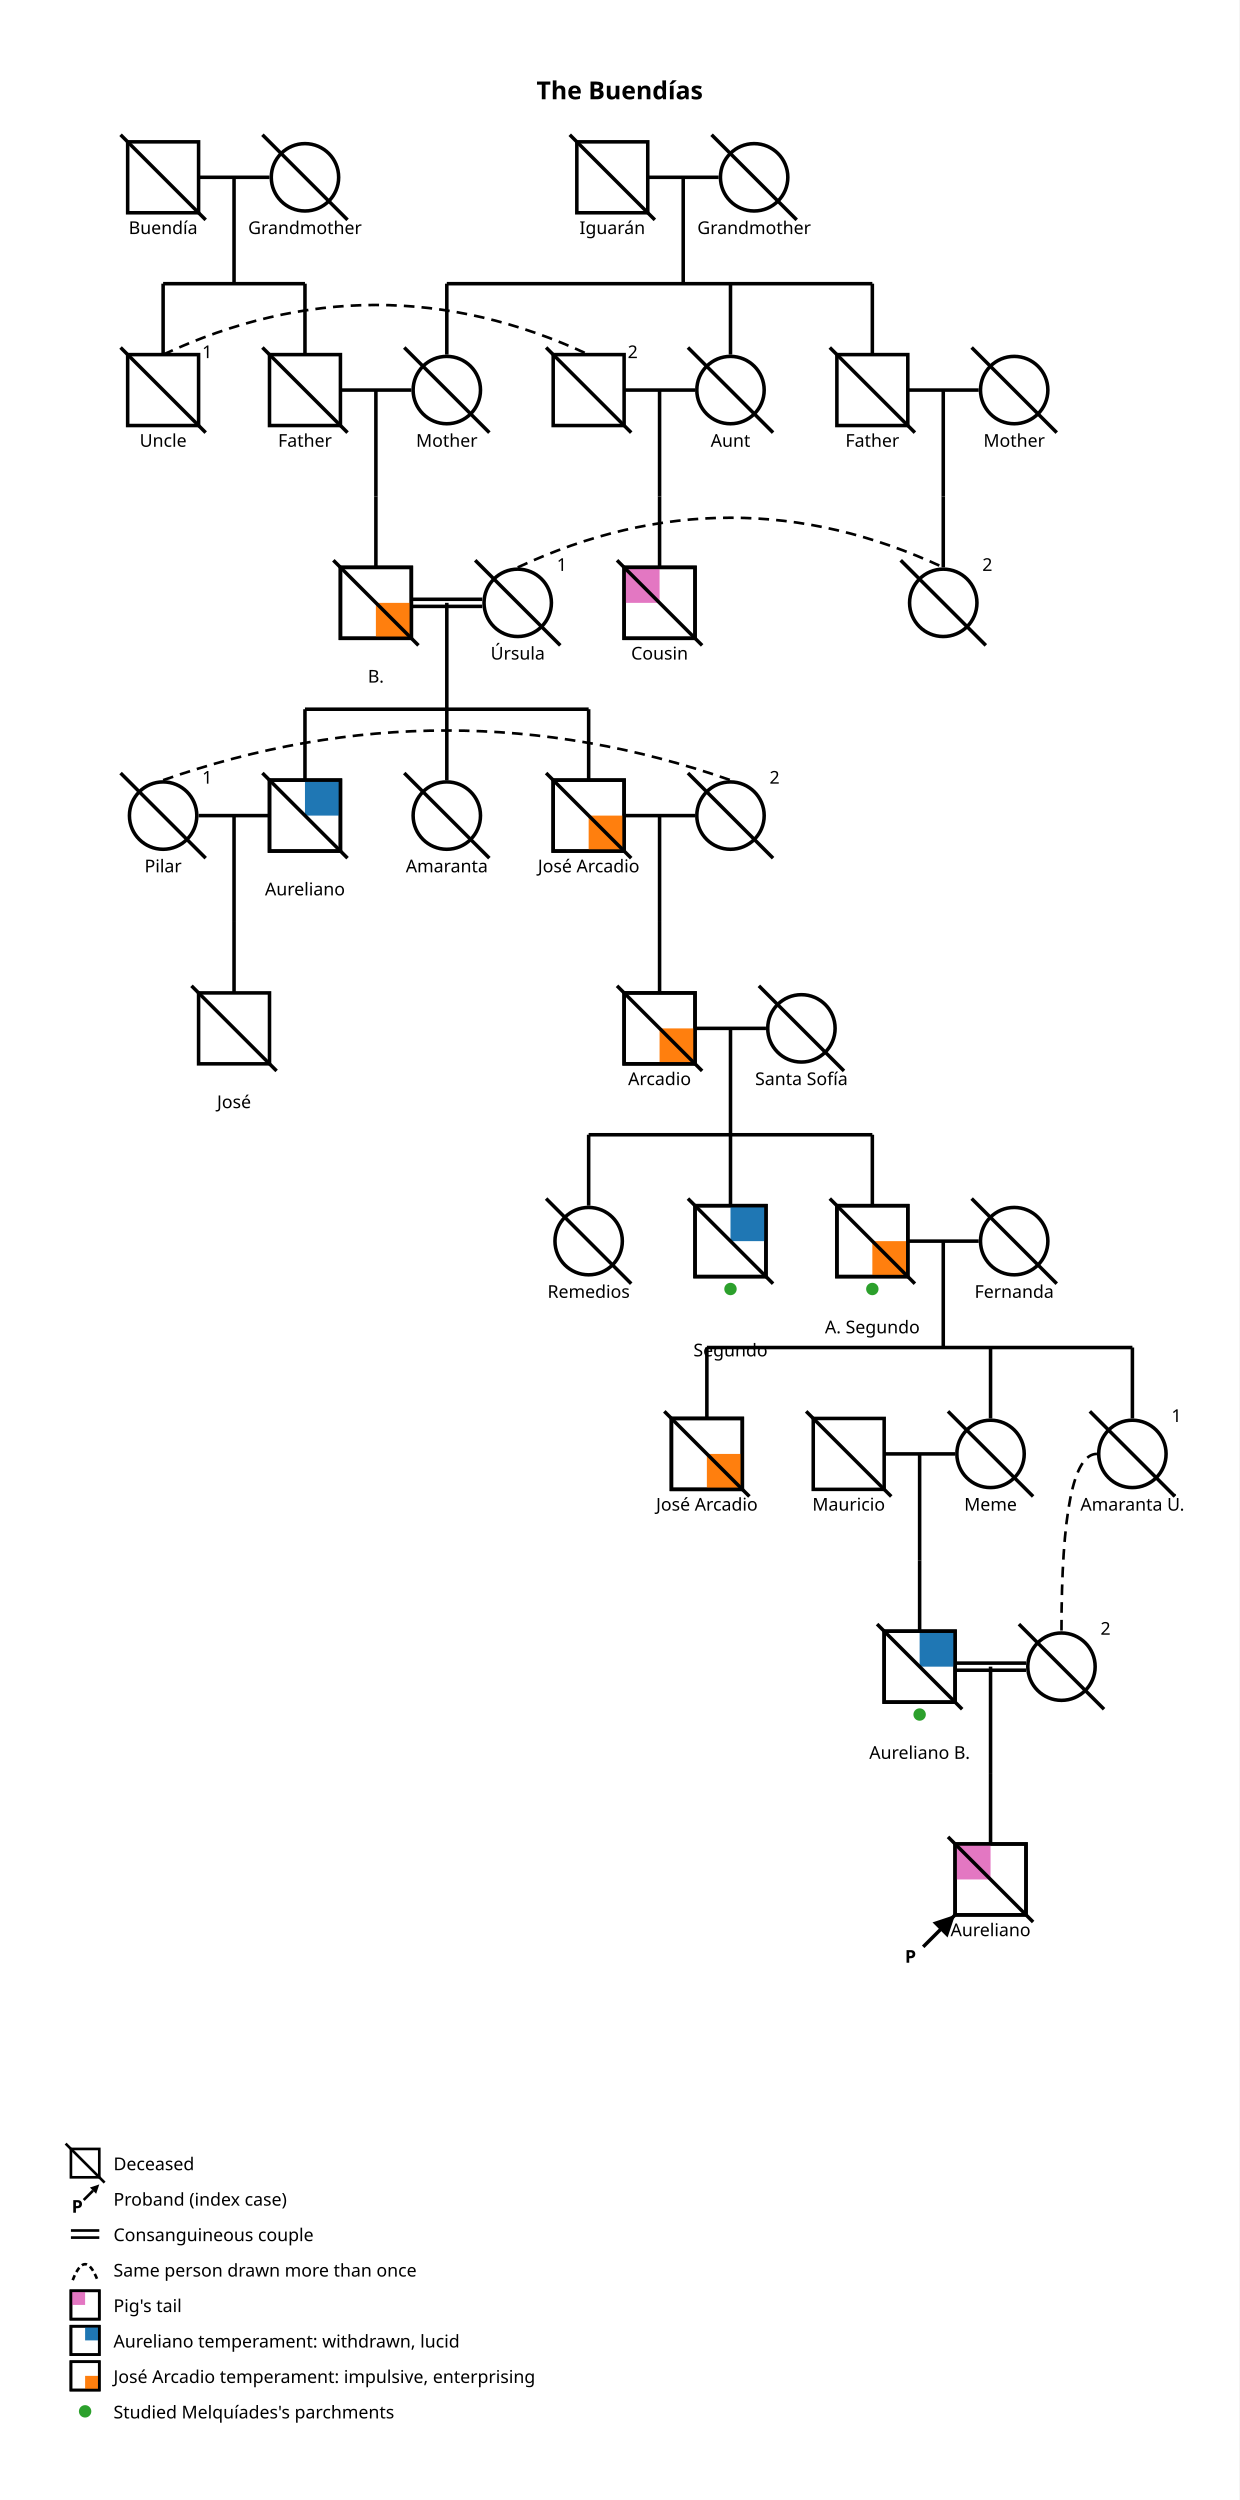
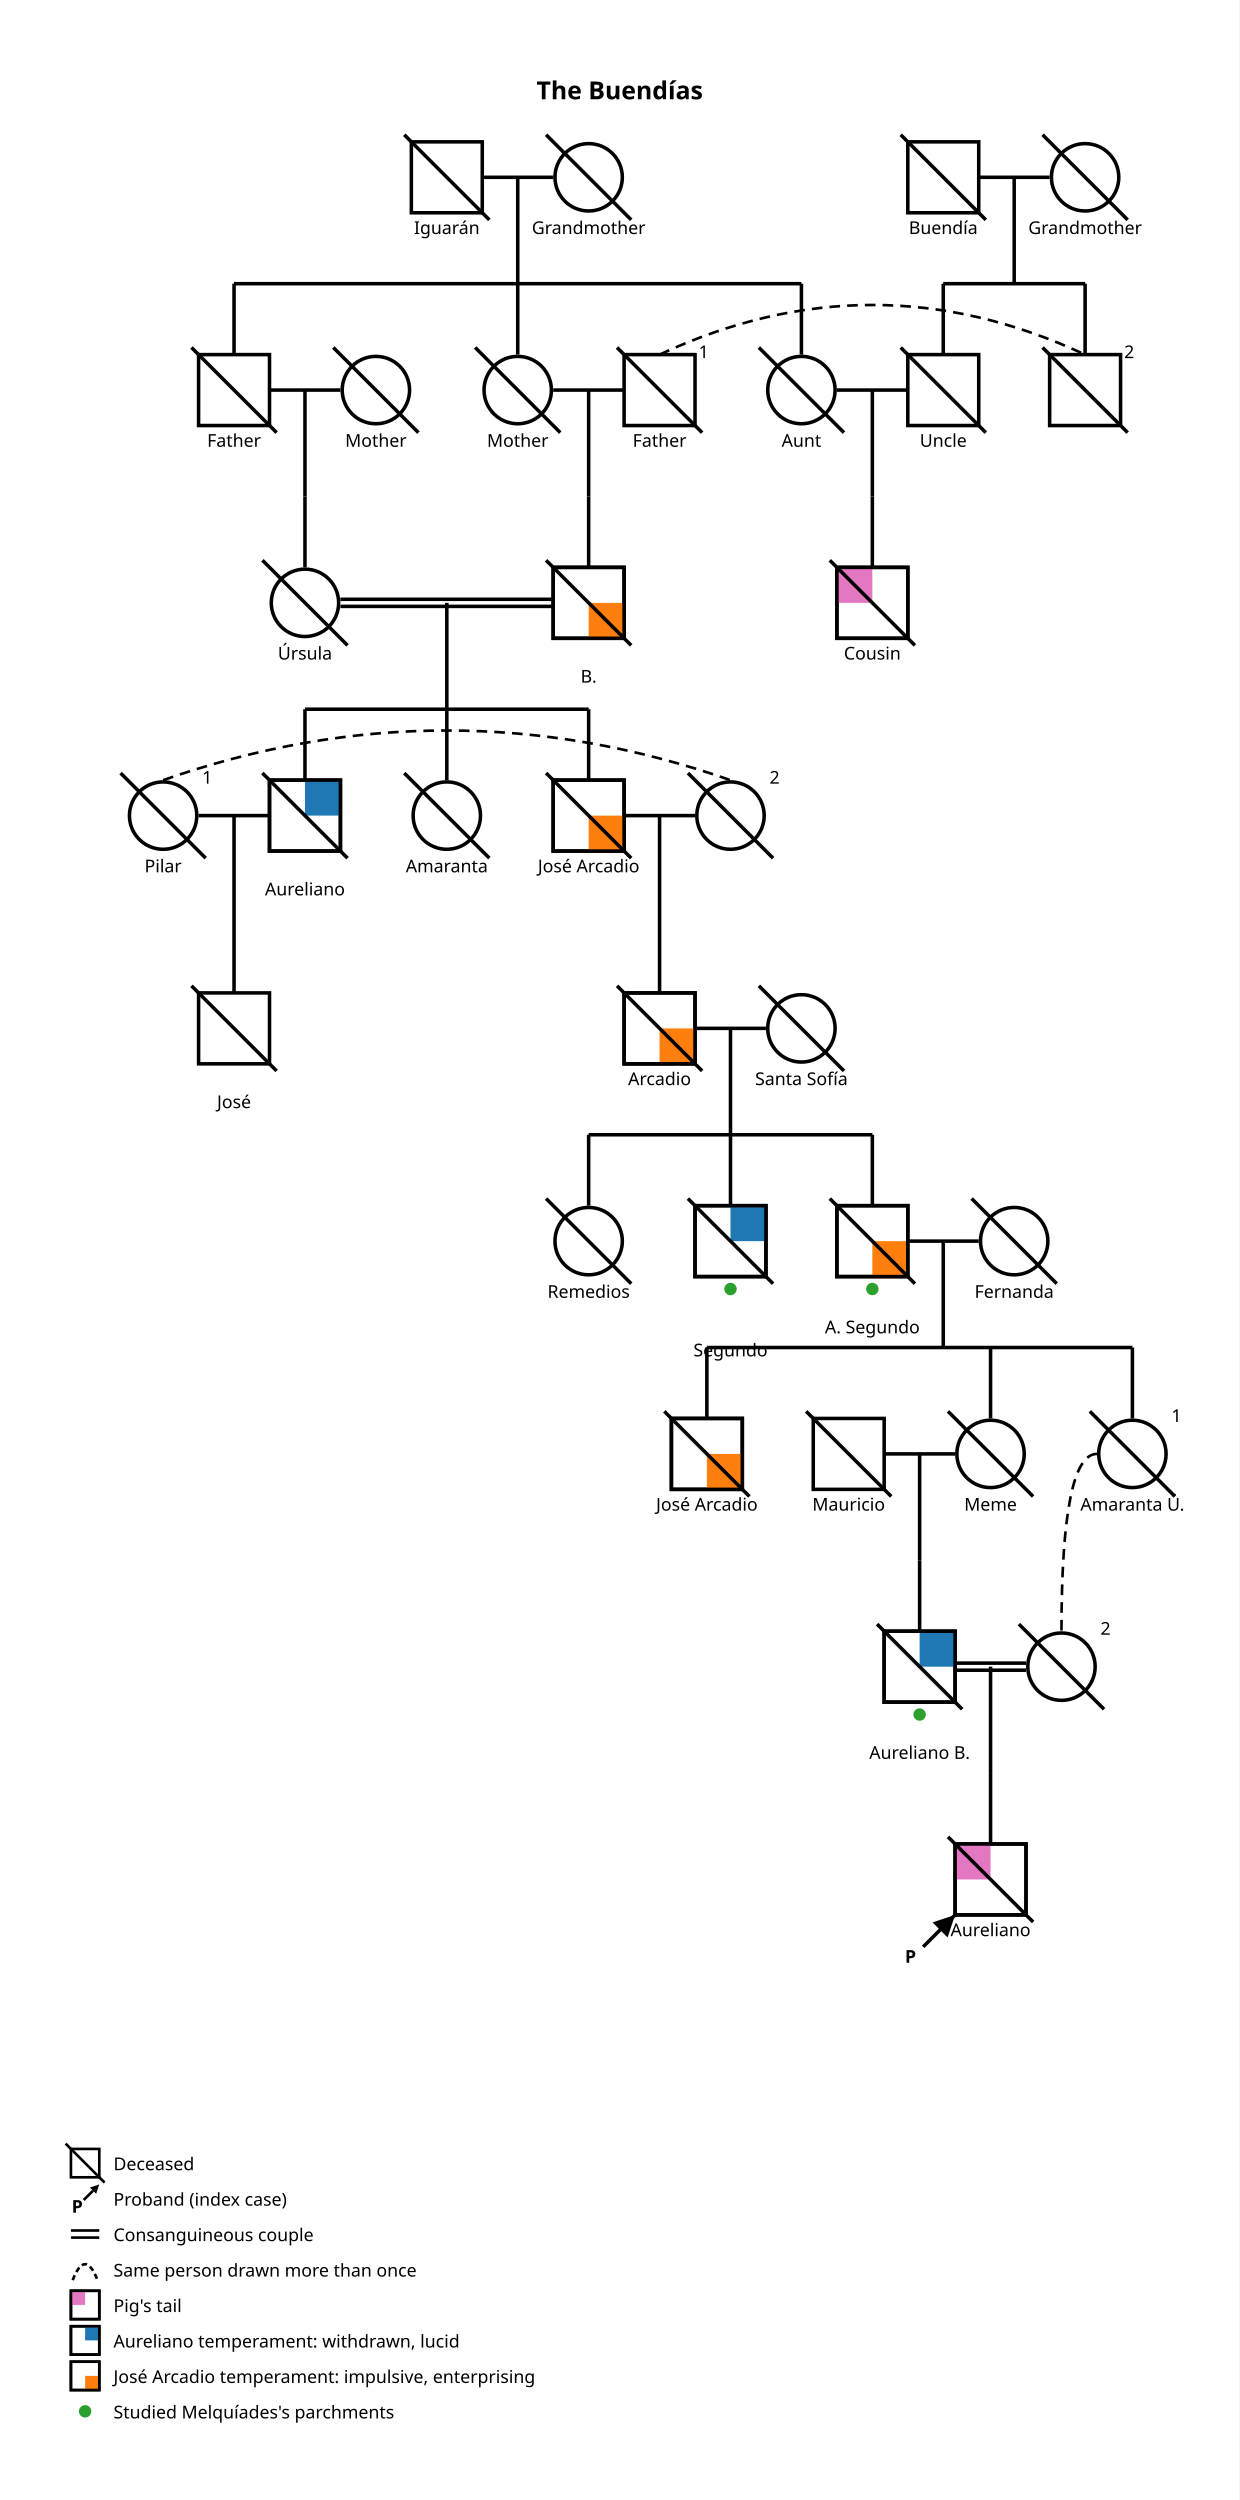
<svg xmlns="http://www.w3.org/2000/svg" width="699" height="1410" viewBox="0 0 699 1410">
  <defs>
    <marker id="proband-arrowhead" markerWidth="6" markerHeight="6" refX="6" refY="3" orient="auto">
      <path d="M 0 0 L 6 3 L 0 6 Z" fill="black" />
    </marker>
  </defs>
  <rect width="699" height="1410" fill="white" />
  <text class="chart-title" x="349.5" y="56" text-anchor="middle" font-family="sans-serif" font-size="14" font-weight="bold" fill="black">The Buendías</text>
  <g transform="translate(92 100)">
    <g class="couple-lines">
-       <path d="M 20 0 L 60 0" stroke="black" stroke-width="2" fill="none" />
-       <path d="M 273.33 0 L 313.33 0" stroke="black" stroke-width="2" fill="none" />
-       <path d="M 100 120 L 140 120" stroke="black" stroke-width="2" fill="none" />
-       <path d="M 260 120 L 300 120" stroke="black" stroke-width="2" fill="none" />
-       <path d="M 420 120 L 460 120" stroke="black" stroke-width="2" fill="none" />
-       <path d="M 140 238 L 180 238" stroke="black" stroke-width="2" fill="none" />
-       <path d="M 140 242 L 180 242" stroke="black" stroke-width="2" fill="none" />
+       <path d="M 180 0 L 220 0" stroke="black" stroke-width="2" fill="none" />
+       <path d="M 460 0 L 500 0" stroke="black" stroke-width="2" fill="none" />
+       <path d="M 60 120 L 100 120" stroke="black" stroke-width="2" fill="none" />
+       <path d="M 220 120 L 260 120" stroke="black" stroke-width="2" fill="none" />
+       <path d="M 380 120 L 420 120" stroke="black" stroke-width="2" fill="none" />
+       <path d="M 100 238 L 220 238" stroke="black" stroke-width="2" fill="none" />
+       <path d="M 100 242 L 220 242" stroke="black" stroke-width="2" fill="none" />
      <path d="M 20 360 L 60 360" stroke="black" stroke-width="2" fill="none" />
      <path d="M 260 360 L 300 360" stroke="black" stroke-width="2" fill="none" />
      <path d="M 300 480 L 340 480" stroke="black" stroke-width="2" fill="none" />
      <path d="M 420 600 L 460 600" stroke="black" stroke-width="2" fill="none" />
      <path d="M 406.67 720 L 446.67 720" stroke="black" stroke-width="2" fill="none" />
      <path d="M 446.67 838 L 486.67 838" stroke="black" stroke-width="2" fill="none" />
      <path d="M 446.67 842 L 486.67 842" stroke="black" stroke-width="2" fill="none" />
    </g>
    <g class="sibship-lines">
-       <line x1="40" y1="0" x2="40" y2="60" stroke="black" stroke-width="2" />
-       <line x1="0" y1="60" x2="80" y2="60" stroke="black" stroke-width="2" />
-       <line x1="0" y1="60" x2="0" y2="100" stroke="black" stroke-width="2" />
-       <line x1="80" y1="60" x2="80" y2="100" stroke="black" stroke-width="2" />
-       <line x1="293.33" y1="0" x2="293.33" y2="60" stroke="black" stroke-width="2" />
-       <line x1="160" y1="60" x2="400" y2="60" stroke="black" stroke-width="2" />
-       <line x1="160" y1="60" x2="160" y2="100" stroke="black" stroke-width="2" />
-       <line x1="320" y1="60" x2="320" y2="100" stroke="black" stroke-width="2" />
-       <line x1="400" y1="60" x2="400" y2="100" stroke="black" stroke-width="2" />
-       <line x1="120" y1="120" x2="120" y2="180" stroke="black" stroke-width="2" />
-       <line x1="120" y1="180" x2="120" y2="180" stroke="black" stroke-width="2" />
-       <line x1="120" y1="180" x2="120" y2="220" stroke="black" stroke-width="2" />
-       <line x1="280" y1="120" x2="280" y2="180" stroke="black" stroke-width="2" />
-       <line x1="280" y1="180" x2="280" y2="180" stroke="black" stroke-width="2" />
-       <line x1="280" y1="180" x2="280" y2="220" stroke="black" stroke-width="2" />
-       <line x1="440" y1="120" x2="440" y2="180" stroke="black" stroke-width="2" />
-       <line x1="440" y1="180" x2="440" y2="180" stroke="black" stroke-width="2" />
-       <line x1="440" y1="180" x2="440" y2="220" stroke="black" stroke-width="2" />
+       <line x1="200" y1="0" x2="200" y2="60" stroke="black" stroke-width="2" />
+       <line x1="40" y1="60" x2="360" y2="60" stroke="black" stroke-width="2" />
+       <line x1="40" y1="60" x2="40" y2="100" stroke="black" stroke-width="2" />
+       <line x1="200" y1="60" x2="200" y2="100" stroke="black" stroke-width="2" />
+       <line x1="360" y1="60" x2="360" y2="100" stroke="black" stroke-width="2" />
+       <line x1="480" y1="0" x2="480" y2="60" stroke="black" stroke-width="2" />
+       <line x1="440" y1="60" x2="520" y2="60" stroke="black" stroke-width="2" />
+       <line x1="440" y1="60" x2="440" y2="100" stroke="black" stroke-width="2" />
+       <line x1="520" y1="60" x2="520" y2="100" stroke="black" stroke-width="2" />
+       <line x1="80" y1="120" x2="80" y2="180" stroke="black" stroke-width="2" />
+       <line x1="80" y1="180" x2="80" y2="180" stroke="black" stroke-width="2" />
+       <line x1="80" y1="180" x2="80" y2="220" stroke="black" stroke-width="2" />
+       <line x1="240" y1="120" x2="240" y2="180" stroke="black" stroke-width="2" />
+       <line x1="240" y1="180" x2="240" y2="180" stroke="black" stroke-width="2" />
+       <line x1="240" y1="180" x2="240" y2="220" stroke="black" stroke-width="2" />
+       <line x1="400" y1="120" x2="400" y2="180" stroke="black" stroke-width="2" />
+       <line x1="400" y1="180" x2="400" y2="180" stroke="black" stroke-width="2" />
+       <line x1="400" y1="180" x2="400" y2="220" stroke="black" stroke-width="2" />
      <line x1="160" y1="240" x2="160" y2="300" stroke="black" stroke-width="2" />
      <line x1="80" y1="300" x2="240" y2="300" stroke="black" stroke-width="2" />
      <line x1="80" y1="300" x2="80" y2="340" stroke="black" stroke-width="2" />
      <line x1="160" y1="300" x2="160" y2="340" stroke="black" stroke-width="2" />
      <line x1="240" y1="300" x2="240" y2="340" stroke="black" stroke-width="2" />
      <line x1="40" y1="360" x2="40" y2="420" stroke="black" stroke-width="2" />
      <line x1="40" y1="420" x2="40" y2="420" stroke="black" stroke-width="2" />
      <line x1="40" y1="420" x2="40" y2="460" stroke="black" stroke-width="2" />
      <line x1="280" y1="360" x2="280" y2="420" stroke="black" stroke-width="2" />
      <line x1="280" y1="420" x2="280" y2="420" stroke="black" stroke-width="2" />
      <line x1="280" y1="420" x2="280" y2="460" stroke="black" stroke-width="2" />
      <line x1="320" y1="480" x2="320" y2="540" stroke="black" stroke-width="2" />
      <line x1="240" y1="540" x2="400" y2="540" stroke="black" stroke-width="2" />
      <line x1="240" y1="540" x2="240" y2="580" stroke="black" stroke-width="2" />
      <line x1="320" y1="540" x2="320" y2="580" stroke="black" stroke-width="2" />
      <line x1="400" y1="540" x2="400" y2="580" stroke="black" stroke-width="2" />
      <line x1="440" y1="600" x2="440" y2="660" stroke="black" stroke-width="2" />
      <line x1="306.67" y1="660" x2="546.67" y2="660" stroke="black" stroke-width="2" />
      <line x1="306.67" y1="660" x2="306.67" y2="700" stroke="black" stroke-width="2" />
      <line x1="466.67" y1="660" x2="466.67" y2="700" stroke="black" stroke-width="2" />
      <line x1="546.67" y1="660" x2="546.67" y2="700" stroke="black" stroke-width="2" />
      <line x1="426.67" y1="720" x2="426.67" y2="780" stroke="black" stroke-width="2" />
      <line x1="426.67" y1="780" x2="426.67" y2="780" stroke="black" stroke-width="2" />
      <line x1="426.67" y1="780" x2="426.67" y2="820" stroke="black" stroke-width="2" />
      <line x1="466.67" y1="840" x2="466.67" y2="900" stroke="black" stroke-width="2" />
      <line x1="466.67" y1="900" x2="466.67" y2="900" stroke="black" stroke-width="2" />
      <line x1="466.67" y1="900" x2="466.67" y2="940" stroke="black" stroke-width="2" />
    </g>
    <g class="assisted-lines">
</g>
    <g class="duplicate-arcs">
-       <path d="M 0 100 Q 120 44 240 100" stroke="black" stroke-width="1.5" stroke-dasharray="6 4" fill="none" />
-       <path d="M 200 220 Q 320 164 440 220" stroke="black" stroke-width="1.5" stroke-dasharray="6 4" fill="none" />
+       <path d="M 280 100 Q 400 44 520 100" stroke="black" stroke-width="1.5" stroke-dasharray="6 4" fill="none" />
      <path d="M 0 340 Q 160 284 320 340" stroke="black" stroke-width="1.5" stroke-dasharray="6 4" fill="none" />
      <path d="M 526.67 720 Q 506.67 720 506.67 820" stroke="black" stroke-width="1.5" stroke-dasharray="6 4" fill="none" />
    </g>
    <g class="symbols">
-       <g transform="translate(0 0)">
-         <rect x="-20" y="-20" width="40" height="40" stroke="black" stroke-width="2" fill="white" />
-         <line x1="-24" y1="-24" x2="24" y2="24" stroke="black" stroke-width="2" />
-       </g>
-       <g transform="translate(80 0)">
-         <circle cx="0" cy="0" r="19" stroke="black" stroke-width="2" fill="white" />
-         <line x1="-24" y1="-24" x2="24" y2="24" stroke="black" stroke-width="2" />
-       </g>
-       <g transform="translate(253.33 0)">
-         <rect x="-20" y="-20" width="40" height="40" stroke="black" stroke-width="2" fill="white" />
-         <line x1="-24" y1="-24" x2="24" y2="24" stroke="black" stroke-width="2" />
-       </g>
-       <g transform="translate(333.33 0)">
-         <circle cx="0" cy="0" r="19" stroke="black" stroke-width="2" fill="white" />
-         <line x1="-24" y1="-24" x2="24" y2="24" stroke="black" stroke-width="2" />
-       </g>
-       <g transform="translate(0 120)">
+       <g transform="translate(160 0)">
+         <rect x="-20" y="-20" width="40" height="40" stroke="black" stroke-width="2" fill="white" />
+         <line x1="-24" y1="-24" x2="24" y2="24" stroke="black" stroke-width="2" />
+       </g>
+       <g transform="translate(240 0)">
+         <circle cx="0" cy="0" r="19" stroke="black" stroke-width="2" fill="white" />
+         <line x1="-24" y1="-24" x2="24" y2="24" stroke="black" stroke-width="2" />
+       </g>
+       <g transform="translate(440 0)">
+         <rect x="-20" y="-20" width="40" height="40" stroke="black" stroke-width="2" fill="white" />
+         <line x1="-24" y1="-24" x2="24" y2="24" stroke="black" stroke-width="2" />
+       </g>
+       <g transform="translate(520 0)">
+         <circle cx="0" cy="0" r="19" stroke="black" stroke-width="2" fill="white" />
+         <line x1="-24" y1="-24" x2="24" y2="24" stroke="black" stroke-width="2" />
+       </g>
+       <g transform="translate(40 120)">
+         <rect x="-20" y="-20" width="40" height="40" stroke="black" stroke-width="2" fill="white" />
+         <line x1="-24" y1="-24" x2="24" y2="24" stroke="black" stroke-width="2" />
+       </g>
+       <g transform="translate(120 120)">
+         <circle cx="0" cy="0" r="19" stroke="black" stroke-width="2" fill="white" />
+         <line x1="-24" y1="-24" x2="24" y2="24" stroke="black" stroke-width="2" />
+       </g>
+       <g transform="translate(200 120)">
+         <circle cx="0" cy="0" r="19" stroke="black" stroke-width="2" fill="white" />
+         <line x1="-24" y1="-24" x2="24" y2="24" stroke="black" stroke-width="2" />
+       </g>
+       <g transform="translate(280 120)">
        <rect x="-20" y="-20" width="40" height="40" stroke="black" stroke-width="2" fill="white" />
        <line x1="-24" y1="-24" x2="24" y2="24" stroke="black" stroke-width="2" />
        <text x="22" y="-18" font-family="sans-serif" font-size="10" fill="black">1</text>
      </g>
-       <g transform="translate(80 120)">
-         <rect x="-20" y="-20" width="40" height="40" stroke="black" stroke-width="2" fill="white" />
-         <line x1="-24" y1="-24" x2="24" y2="24" stroke="black" stroke-width="2" />
-       </g>
-       <g transform="translate(160 120)">
-         <circle cx="0" cy="0" r="19" stroke="black" stroke-width="2" fill="white" />
-         <line x1="-24" y1="-24" x2="24" y2="24" stroke="black" stroke-width="2" />
-       </g>
-       <g transform="translate(240 120)">
+       <g transform="translate(360 120)">
+         <circle cx="0" cy="0" r="19" stroke="black" stroke-width="2" fill="white" />
+         <line x1="-24" y1="-24" x2="24" y2="24" stroke="black" stroke-width="2" />
+       </g>
+       <g transform="translate(440 120)">
+         <rect x="-20" y="-20" width="40" height="40" stroke="black" stroke-width="2" fill="white" />
+         <line x1="-24" y1="-24" x2="24" y2="24" stroke="black" stroke-width="2" />
+       </g>
+       <g transform="translate(520 120)">
        <rect x="-20" y="-20" width="40" height="40" stroke="black" stroke-width="2" fill="white" />
        <line x1="-24" y1="-24" x2="24" y2="24" stroke="black" stroke-width="2" />
        <text x="22" y="-18" font-family="sans-serif" font-size="10" fill="black">2</text>
      </g>
-       <g transform="translate(320 120)">
-         <circle cx="0" cy="0" r="19" stroke="black" stroke-width="2" fill="white" />
-         <line x1="-24" y1="-24" x2="24" y2="24" stroke="black" stroke-width="2" />
-       </g>
-       <g transform="translate(400 120)">
-         <rect x="-20" y="-20" width="40" height="40" stroke="black" stroke-width="2" fill="white" />
-         <line x1="-24" y1="-24" x2="24" y2="24" stroke="black" stroke-width="2" />
-       </g>
-       <g transform="translate(480 120)">
-         <circle cx="0" cy="0" r="19" stroke="black" stroke-width="2" fill="white" />
-         <line x1="-24" y1="-24" x2="24" y2="24" stroke="black" stroke-width="2" />
-       </g>
-       <g transform="translate(120 240)">
-         <clipPath id="symbol-clip-2-0">
-           <rect x="-20" y="-20" width="40" height="40" />
-         </clipPath>
-         <rect x="-20" y="-20" width="40" height="40" stroke="black" stroke-width="2" fill="white" />
-         <path d="M 0 0 L 40 0 A 40 40 0 0 1 0 40 Z" fill="#ff7f0e" clip-path="url(#symbol-clip-2-0)" />
-         <rect x="-20" y="-20" width="40" height="40" stroke="black" stroke-width="2" fill="none" />
-         <line x1="-24" y1="-24" x2="24" y2="24" stroke="black" stroke-width="2" />
-       </g>
-       <g transform="translate(200 240)">
-         <circle cx="0" cy="0" r="19" stroke="black" stroke-width="2" fill="white" />
-         <line x1="-24" y1="-24" x2="24" y2="24" stroke="black" stroke-width="2" />
-         <text x="22" y="-18" font-family="sans-serif" font-size="10" fill="black">1</text>
-       </g>
-       <g transform="translate(280 240)">
+       <g transform="translate(80 240)">
+         <circle cx="0" cy="0" r="19" stroke="black" stroke-width="2" fill="white" />
+         <line x1="-24" y1="-24" x2="24" y2="24" stroke="black" stroke-width="2" />
+       </g>
+       <g transform="translate(240 240)">
+         <clipPath id="symbol-clip-2-1">
+           <rect x="-20" y="-20" width="40" height="40" />
+         </clipPath>
+         <rect x="-20" y="-20" width="40" height="40" stroke="black" stroke-width="2" fill="white" />
+         <path d="M 0 0 L 40 0 A 40 40 0 0 1 0 40 Z" fill="#ff7f0e" clip-path="url(#symbol-clip-2-1)" />
+         <rect x="-20" y="-20" width="40" height="40" stroke="black" stroke-width="2" fill="none" />
+         <line x1="-24" y1="-24" x2="24" y2="24" stroke="black" stroke-width="2" />
+       </g>
+       <g transform="translate(400 240)">
        <clipPath id="symbol-clip-2-2">
          <rect x="-20" y="-20" width="40" height="40" />
        </clipPath>
        <rect x="-20" y="-20" width="40" height="40" stroke="black" stroke-width="2" fill="white" />
        <path d="M 0 0 L -40 0 A 40 40 0 0 1 0 -40 Z" fill="#e377c2" clip-path="url(#symbol-clip-2-2)" />
        <rect x="-20" y="-20" width="40" height="40" stroke="black" stroke-width="2" fill="none" />
        <line x1="-24" y1="-24" x2="24" y2="24" stroke="black" stroke-width="2" />
-       </g>
-       <g transform="translate(440 240)">
-         <circle cx="0" cy="0" r="19" stroke="black" stroke-width="2" fill="white" />
-         <line x1="-24" y1="-24" x2="24" y2="24" stroke="black" stroke-width="2" />
-         <text x="22" y="-18" font-family="sans-serif" font-size="10" fill="black">2</text>
      </g>
      <g transform="translate(0 360)">
        <circle cx="0" cy="0" r="19" stroke="black" stroke-width="2" fill="white" />
        <line x1="-24" y1="-24" x2="24" y2="24" stroke="black" stroke-width="2" />
        <text x="22" y="-18" font-family="sans-serif" font-size="10" fill="black">1</text>
      </g>
      <g transform="translate(80 360)">
        <clipPath id="symbol-clip-3-1">
          <rect x="-20" y="-20" width="40" height="40" />
        </clipPath>
        <rect x="-20" y="-20" width="40" height="40" stroke="black" stroke-width="2" fill="white" />
        <path d="M 0 0 L 0 -40 A 40 40 0 0 1 40 0 Z" fill="#1f77b4" clip-path="url(#symbol-clip-3-1)" />
        <rect x="-20" y="-20" width="40" height="40" stroke="black" stroke-width="2" fill="none" />
        <line x1="-24" y1="-24" x2="24" y2="24" stroke="black" stroke-width="2" />
      </g>
      <g transform="translate(160 360)">
        <circle cx="0" cy="0" r="19" stroke="black" stroke-width="2" fill="white" />
        <line x1="-24" y1="-24" x2="24" y2="24" stroke="black" stroke-width="2" />
      </g>
      <g transform="translate(240 360)">
        <clipPath id="symbol-clip-3-3">
          <rect x="-20" y="-20" width="40" height="40" />
        </clipPath>
        <rect x="-20" y="-20" width="40" height="40" stroke="black" stroke-width="2" fill="white" />
        <path d="M 0 0 L 40 0 A 40 40 0 0 1 0 40 Z" fill="#ff7f0e" clip-path="url(#symbol-clip-3-3)" />
        <rect x="-20" y="-20" width="40" height="40" stroke="black" stroke-width="2" fill="none" />
        <line x1="-24" y1="-24" x2="24" y2="24" stroke="black" stroke-width="2" />
      </g>
      <g transform="translate(320 360)">
        <circle cx="0" cy="0" r="19" stroke="black" stroke-width="2" fill="white" />
        <line x1="-24" y1="-24" x2="24" y2="24" stroke="black" stroke-width="2" />
        <text x="22" y="-18" font-family="sans-serif" font-size="10" fill="black">2</text>
      </g>
      <g transform="translate(40 480)">
        <rect x="-20" y="-20" width="40" height="40" stroke="black" stroke-width="2" fill="white" />
        <line x1="-24" y1="-24" x2="24" y2="24" stroke="black" stroke-width="2" />
      </g>
      <g transform="translate(280 480)">
        <clipPath id="symbol-clip-4-1">
          <rect x="-20" y="-20" width="40" height="40" />
        </clipPath>
        <rect x="-20" y="-20" width="40" height="40" stroke="black" stroke-width="2" fill="white" />
        <path d="M 0 0 L 40 0 A 40 40 0 0 1 0 40 Z" fill="#ff7f0e" clip-path="url(#symbol-clip-4-1)" />
        <rect x="-20" y="-20" width="40" height="40" stroke="black" stroke-width="2" fill="none" />
        <line x1="-24" y1="-24" x2="24" y2="24" stroke="black" stroke-width="2" />
      </g>
      <g transform="translate(360 480)">
        <circle cx="0" cy="0" r="19" stroke="black" stroke-width="2" fill="white" />
        <line x1="-24" y1="-24" x2="24" y2="24" stroke="black" stroke-width="2" />
      </g>
      <g transform="translate(240 600)">
        <circle cx="0" cy="0" r="19" stroke="black" stroke-width="2" fill="white" />
        <line x1="-24" y1="-24" x2="24" y2="24" stroke="black" stroke-width="2" />
      </g>
      <g transform="translate(320 600)">
        <clipPath id="symbol-clip-5-1">
          <rect x="-20" y="-20" width="40" height="40" />
        </clipPath>
        <rect x="-20" y="-20" width="40" height="40" stroke="black" stroke-width="2" fill="white" />
        <path d="M 0 0 L 0 -40 A 40 40 0 0 1 40 0 Z" fill="#1f77b4" clip-path="url(#symbol-clip-5-1)" />
        <rect x="-20" y="-20" width="40" height="40" stroke="black" stroke-width="2" fill="none" />
        <circle cx="0" cy="27" r="3.5" fill="#2ca02c" />
        <line x1="-24" y1="-24" x2="24" y2="24" stroke="black" stroke-width="2" />
      </g>
      <g transform="translate(400 600)">
        <clipPath id="symbol-clip-5-2">
          <rect x="-20" y="-20" width="40" height="40" />
        </clipPath>
        <rect x="-20" y="-20" width="40" height="40" stroke="black" stroke-width="2" fill="white" />
        <path d="M 0 0 L 40 0 A 40 40 0 0 1 0 40 Z" fill="#ff7f0e" clip-path="url(#symbol-clip-5-2)" />
        <rect x="-20" y="-20" width="40" height="40" stroke="black" stroke-width="2" fill="none" />
        <circle cx="0" cy="27" r="3.5" fill="#2ca02c" />
        <line x1="-24" y1="-24" x2="24" y2="24" stroke="black" stroke-width="2" />
      </g>
      <g transform="translate(480 600)">
        <circle cx="0" cy="0" r="19" stroke="black" stroke-width="2" fill="white" />
        <line x1="-24" y1="-24" x2="24" y2="24" stroke="black" stroke-width="2" />
      </g>
      <g transform="translate(306.67 720)">
        <clipPath id="symbol-clip-6-0">
          <rect x="-20" y="-20" width="40" height="40" />
        </clipPath>
        <rect x="-20" y="-20" width="40" height="40" stroke="black" stroke-width="2" fill="white" />
        <path d="M 0 0 L 40 0 A 40 40 0 0 1 0 40 Z" fill="#ff7f0e" clip-path="url(#symbol-clip-6-0)" />
        <rect x="-20" y="-20" width="40" height="40" stroke="black" stroke-width="2" fill="none" />
        <line x1="-24" y1="-24" x2="24" y2="24" stroke="black" stroke-width="2" />
      </g>
      <g transform="translate(386.67 720)">
        <rect x="-20" y="-20" width="40" height="40" stroke="black" stroke-width="2" fill="white" />
        <line x1="-24" y1="-24" x2="24" y2="24" stroke="black" stroke-width="2" />
      </g>
      <g transform="translate(466.67 720)">
        <circle cx="0" cy="0" r="19" stroke="black" stroke-width="2" fill="white" />
        <line x1="-24" y1="-24" x2="24" y2="24" stroke="black" stroke-width="2" />
      </g>
      <g transform="translate(546.67 720)">
        <circle cx="0" cy="0" r="19" stroke="black" stroke-width="2" fill="white" />
        <line x1="-24" y1="-24" x2="24" y2="24" stroke="black" stroke-width="2" />
        <text x="22" y="-18" font-family="sans-serif" font-size="10" fill="black">1</text>
      </g>
      <g transform="translate(426.67 840)">
        <clipPath id="symbol-clip-7-0">
          <rect x="-20" y="-20" width="40" height="40" />
        </clipPath>
        <rect x="-20" y="-20" width="40" height="40" stroke="black" stroke-width="2" fill="white" />
        <path d="M 0 0 L 0 -40 A 40 40 0 0 1 40 0 Z" fill="#1f77b4" clip-path="url(#symbol-clip-7-0)" />
        <rect x="-20" y="-20" width="40" height="40" stroke="black" stroke-width="2" fill="none" />
        <circle cx="0" cy="27" r="3.5" fill="#2ca02c" />
        <line x1="-24" y1="-24" x2="24" y2="24" stroke="black" stroke-width="2" />
      </g>
      <g transform="translate(506.67 840)">
        <circle cx="0" cy="0" r="19" stroke="black" stroke-width="2" fill="white" />
        <line x1="-24" y1="-24" x2="24" y2="24" stroke="black" stroke-width="2" />
        <text x="22" y="-18" font-family="sans-serif" font-size="10" fill="black">2</text>
      </g>
      <g transform="translate(466.67 960)">
        <clipPath id="symbol-clip-8-0">
          <rect x="-20" y="-20" width="40" height="40" />
        </clipPath>
        <rect x="-20" y="-20" width="40" height="40" stroke="black" stroke-width="2" fill="white" />
        <path d="M 0 0 L -40 0 A 40 40 0 0 1 0 -40 Z" fill="#e377c2" clip-path="url(#symbol-clip-8-0)" />
        <rect x="-20" y="-20" width="40" height="40" stroke="black" stroke-width="2" fill="none" />
        <line x1="-24" y1="-24" x2="24" y2="24" stroke="black" stroke-width="2" />
        <line x1="-38" y1="38" x2="-20" y2="20" stroke="black" stroke-width="2" marker-end="url(#proband-arrowhead)" />
        <rect x="-50" y="38" width="8.5" height="10" fill="white" />
        <text class="proband-letter" x="-42" y="47" text-anchor="end" font-family="sans-serif" font-size="10" font-weight="bold" fill="black">P</text>
      </g>
    </g>
    <g class="labels">
-       <text x="0" y="32" text-anchor="middle" font-family="sans-serif" font-size="10" fill="black">Buendía</text>
-       <text x="80" y="32" text-anchor="middle" font-family="sans-serif" font-size="10" fill="black">Grandmother</text>
-       <text x="253.33" y="32" text-anchor="middle" font-family="sans-serif" font-size="10" fill="black">Iguarán</text>
-       <text x="333.33" y="32" text-anchor="middle" font-family="sans-serif" font-size="10" fill="black">Grandmother</text>
-       <text x="0" y="152" text-anchor="middle" font-family="sans-serif" font-size="10" fill="black">Uncle</text>
-       <text x="80" y="152" text-anchor="middle" font-family="sans-serif" font-size="10" fill="black">Father</text>
-       <text x="160" y="152" text-anchor="middle" font-family="sans-serif" font-size="10" fill="black">Mother</text>
-       <text x="320" y="152" text-anchor="middle" font-family="sans-serif" font-size="10" fill="black">Aunt</text>
-       <text x="400" y="152" text-anchor="middle" font-family="sans-serif" font-size="10" fill="black">Father</text>
-       <text x="480" y="152" text-anchor="middle" font-family="sans-serif" font-size="10" fill="black">Mother</text>
-       <text x="120" y="272" text-anchor="middle" font-family="sans-serif" font-size="10" fill="black" />
-       <text x="120" y="285" text-anchor="middle" font-family="sans-serif" font-size="10" fill="black">B.</text>
-       <text x="200" y="272" text-anchor="middle" font-family="sans-serif" font-size="10" fill="black">Úrsula</text>
-       <text x="280" y="272" text-anchor="middle" font-family="sans-serif" font-size="10" fill="black">Cousin</text>
+       <text x="160" y="32" text-anchor="middle" font-family="sans-serif" font-size="10" fill="black">Iguarán</text>
+       <text x="240" y="32" text-anchor="middle" font-family="sans-serif" font-size="10" fill="black">Grandmother</text>
+       <text x="440" y="32" text-anchor="middle" font-family="sans-serif" font-size="10" fill="black">Buendía</text>
+       <text x="520" y="32" text-anchor="middle" font-family="sans-serif" font-size="10" fill="black">Grandmother</text>
+       <text x="40" y="152" text-anchor="middle" font-family="sans-serif" font-size="10" fill="black">Father</text>
+       <text x="120" y="152" text-anchor="middle" font-family="sans-serif" font-size="10" fill="black">Mother</text>
+       <text x="200" y="152" text-anchor="middle" font-family="sans-serif" font-size="10" fill="black">Mother</text>
+       <text x="280" y="152" text-anchor="middle" font-family="sans-serif" font-size="10" fill="black">Father</text>
+       <text x="360" y="152" text-anchor="middle" font-family="sans-serif" font-size="10" fill="black">Aunt</text>
+       <text x="440" y="152" text-anchor="middle" font-family="sans-serif" font-size="10" fill="black">Uncle</text>
+       <text x="80" y="272" text-anchor="middle" font-family="sans-serif" font-size="10" fill="black">Úrsula</text>
+       <text x="240" y="272" text-anchor="middle" font-family="sans-serif" font-size="10" fill="black" />
+       <text x="240" y="285" text-anchor="middle" font-family="sans-serif" font-size="10" fill="black">B.</text>
+       <text x="400" y="272" text-anchor="middle" font-family="sans-serif" font-size="10" fill="black">Cousin</text>
      <text x="0" y="392" text-anchor="middle" font-family="sans-serif" font-size="10" fill="black">Pilar</text>
      <text x="80" y="392" text-anchor="middle" font-family="sans-serif" font-size="10" fill="black" />
      <text x="80" y="405" text-anchor="middle" font-family="sans-serif" font-size="10" fill="black">Aureliano</text>
      <text x="160" y="392" text-anchor="middle" font-family="sans-serif" font-size="10" fill="black">Amaranta</text>
      <text x="240" y="392" text-anchor="middle" font-family="sans-serif" font-size="10" fill="black">José Arcadio</text>
      <text x="40" y="512" text-anchor="middle" font-family="sans-serif" font-size="10" fill="black" />
      <text x="40" y="525" text-anchor="middle" font-family="sans-serif" font-size="10" fill="black">José</text>
      <text x="280" y="512" text-anchor="middle" font-family="sans-serif" font-size="10" fill="black">Arcadio</text>
      <text x="360" y="512" text-anchor="middle" font-family="sans-serif" font-size="10" fill="black">Santa Sofía</text>
      <text x="240" y="632" text-anchor="middle" font-family="sans-serif" font-size="10" fill="black">Remedios</text>
      <text x="320" y="652" text-anchor="middle" font-family="sans-serif" font-size="10" fill="black" />
      <text x="320" y="665" text-anchor="middle" font-family="sans-serif" font-size="10" fill="black">Segundo</text>
      <text x="400" y="652" text-anchor="middle" font-family="sans-serif" font-size="10" fill="black">A. Segundo</text>
      <text x="480" y="632" text-anchor="middle" font-family="sans-serif" font-size="10" fill="black">Fernanda</text>
      <text x="306.67" y="752" text-anchor="middle" font-family="sans-serif" font-size="10" fill="black">José Arcadio</text>
      <text x="386.67" y="752" text-anchor="middle" font-family="sans-serif" font-size="10" fill="black">Mauricio</text>
      <text x="466.67" y="752" text-anchor="middle" font-family="sans-serif" font-size="10" fill="black">Meme</text>
      <text x="546.67" y="752" text-anchor="middle" font-family="sans-serif" font-size="10" fill="black">Amaranta Ú.</text>
      <text x="426.67" y="892" text-anchor="middle" font-family="sans-serif" font-size="10" fill="black">Aureliano B.</text>
      <text x="466.67" y="992" text-anchor="middle" font-family="sans-serif" font-size="10" fill="black">Aureliano</text>
    </g>
    <g class="consanguinity-labels">
</g>
  </g>
  <g class="pedigree-key" transform="translate(0 1210)">
    <rect x="40" y="2" width="16" height="16" fill="white" stroke="black" stroke-width="1.5" />
    <line x1="37" y1="-1" x2="59" y2="21" stroke="black" stroke-width="1.5" />
    <text x="64" y="14" font-family="sans-serif" font-size="10" fill="black">Deceased</text>
    <line x1="47.2" y1="30.8" x2="52.46" y2="25.54" stroke="black" stroke-width="1.5" />
    <polygon points="56,22 54.23,27.3 50.7,23.77" fill="black" />
    <text x="46.7" y="38" text-anchor="end" font-family="sans-serif" font-size="10" font-weight="bold" fill="black">P</text>
    <text x="64" y="34" font-family="sans-serif" font-size="10" fill="black">Proband (index case)</text>
    <line x1="40" y1="48" x2="56" y2="48" stroke="black" stroke-width="1.5" />
    <line x1="40" y1="52" x2="56" y2="52" stroke="black" stroke-width="1.5" />
    <text x="64" y="54" font-family="sans-serif" font-size="10" fill="black">Consanguineous couple</text>
    <path d="M 41 76 Q 48 58 55 76" fill="none" stroke="black" stroke-width="1.5" stroke-dasharray="3 2" />
    <text x="64" y="74" font-family="sans-serif" font-size="10" fill="black">Same person drawn more than once</text>
    <clipPath id="legend-clip-pig_tail">
      <rect x="40" y="82" width="16" height="16" />
    </clipPath>
    <rect x="40" y="82" width="16" height="16" fill="white" stroke="black" stroke-width="1.5" />
    <path d="M 48 90 L 32 90 A 16 16 0 0 1 48 74 Z" fill="#e377c2" clip-path="url(#legend-clip-pig_tail)" />
    <rect x="40" y="82" width="16" height="16" fill="none" stroke="black" stroke-width="1.5" />
    <text x="64" y="94" font-family="sans-serif" font-size="10" fill="black">Pig's tail</text>
    <clipPath id="legend-clip-aureliano">
      <rect x="40" y="102" width="16" height="16" />
    </clipPath>
    <rect x="40" y="102" width="16" height="16" fill="white" stroke="black" stroke-width="1.5" />
    <path d="M 48 110 L 48 94 A 16 16 0 0 1 64 110 Z" fill="#1f77b4" clip-path="url(#legend-clip-aureliano)" />
    <rect x="40" y="102" width="16" height="16" fill="none" stroke="black" stroke-width="1.5" />
    <text x="64" y="114" font-family="sans-serif" font-size="10" fill="black">Aureliano temperament: withdrawn, lucid</text>
    <clipPath id="legend-clip-jose_arcadio">
      <rect x="40" y="122" width="16" height="16" />
    </clipPath>
    <rect x="40" y="122" width="16" height="16" fill="white" stroke="black" stroke-width="1.5" />
    <path d="M 48 130 L 64 130 A 16 16 0 0 1 48 146 Z" fill="#ff7f0e" clip-path="url(#legend-clip-jose_arcadio)" />
    <rect x="40" y="122" width="16" height="16" fill="none" stroke="black" stroke-width="1.5" />
    <text x="64" y="134" font-family="sans-serif" font-size="10" fill="black">José Arcadio temperament: impulsive, enterprising</text>
    <circle cx="48" cy="150" r="3.5" fill="#2ca02c" />
    <text x="64" y="154" font-family="sans-serif" font-size="10" fill="black">Studied Melquíades's parchments</text>
  </g>
</svg>
